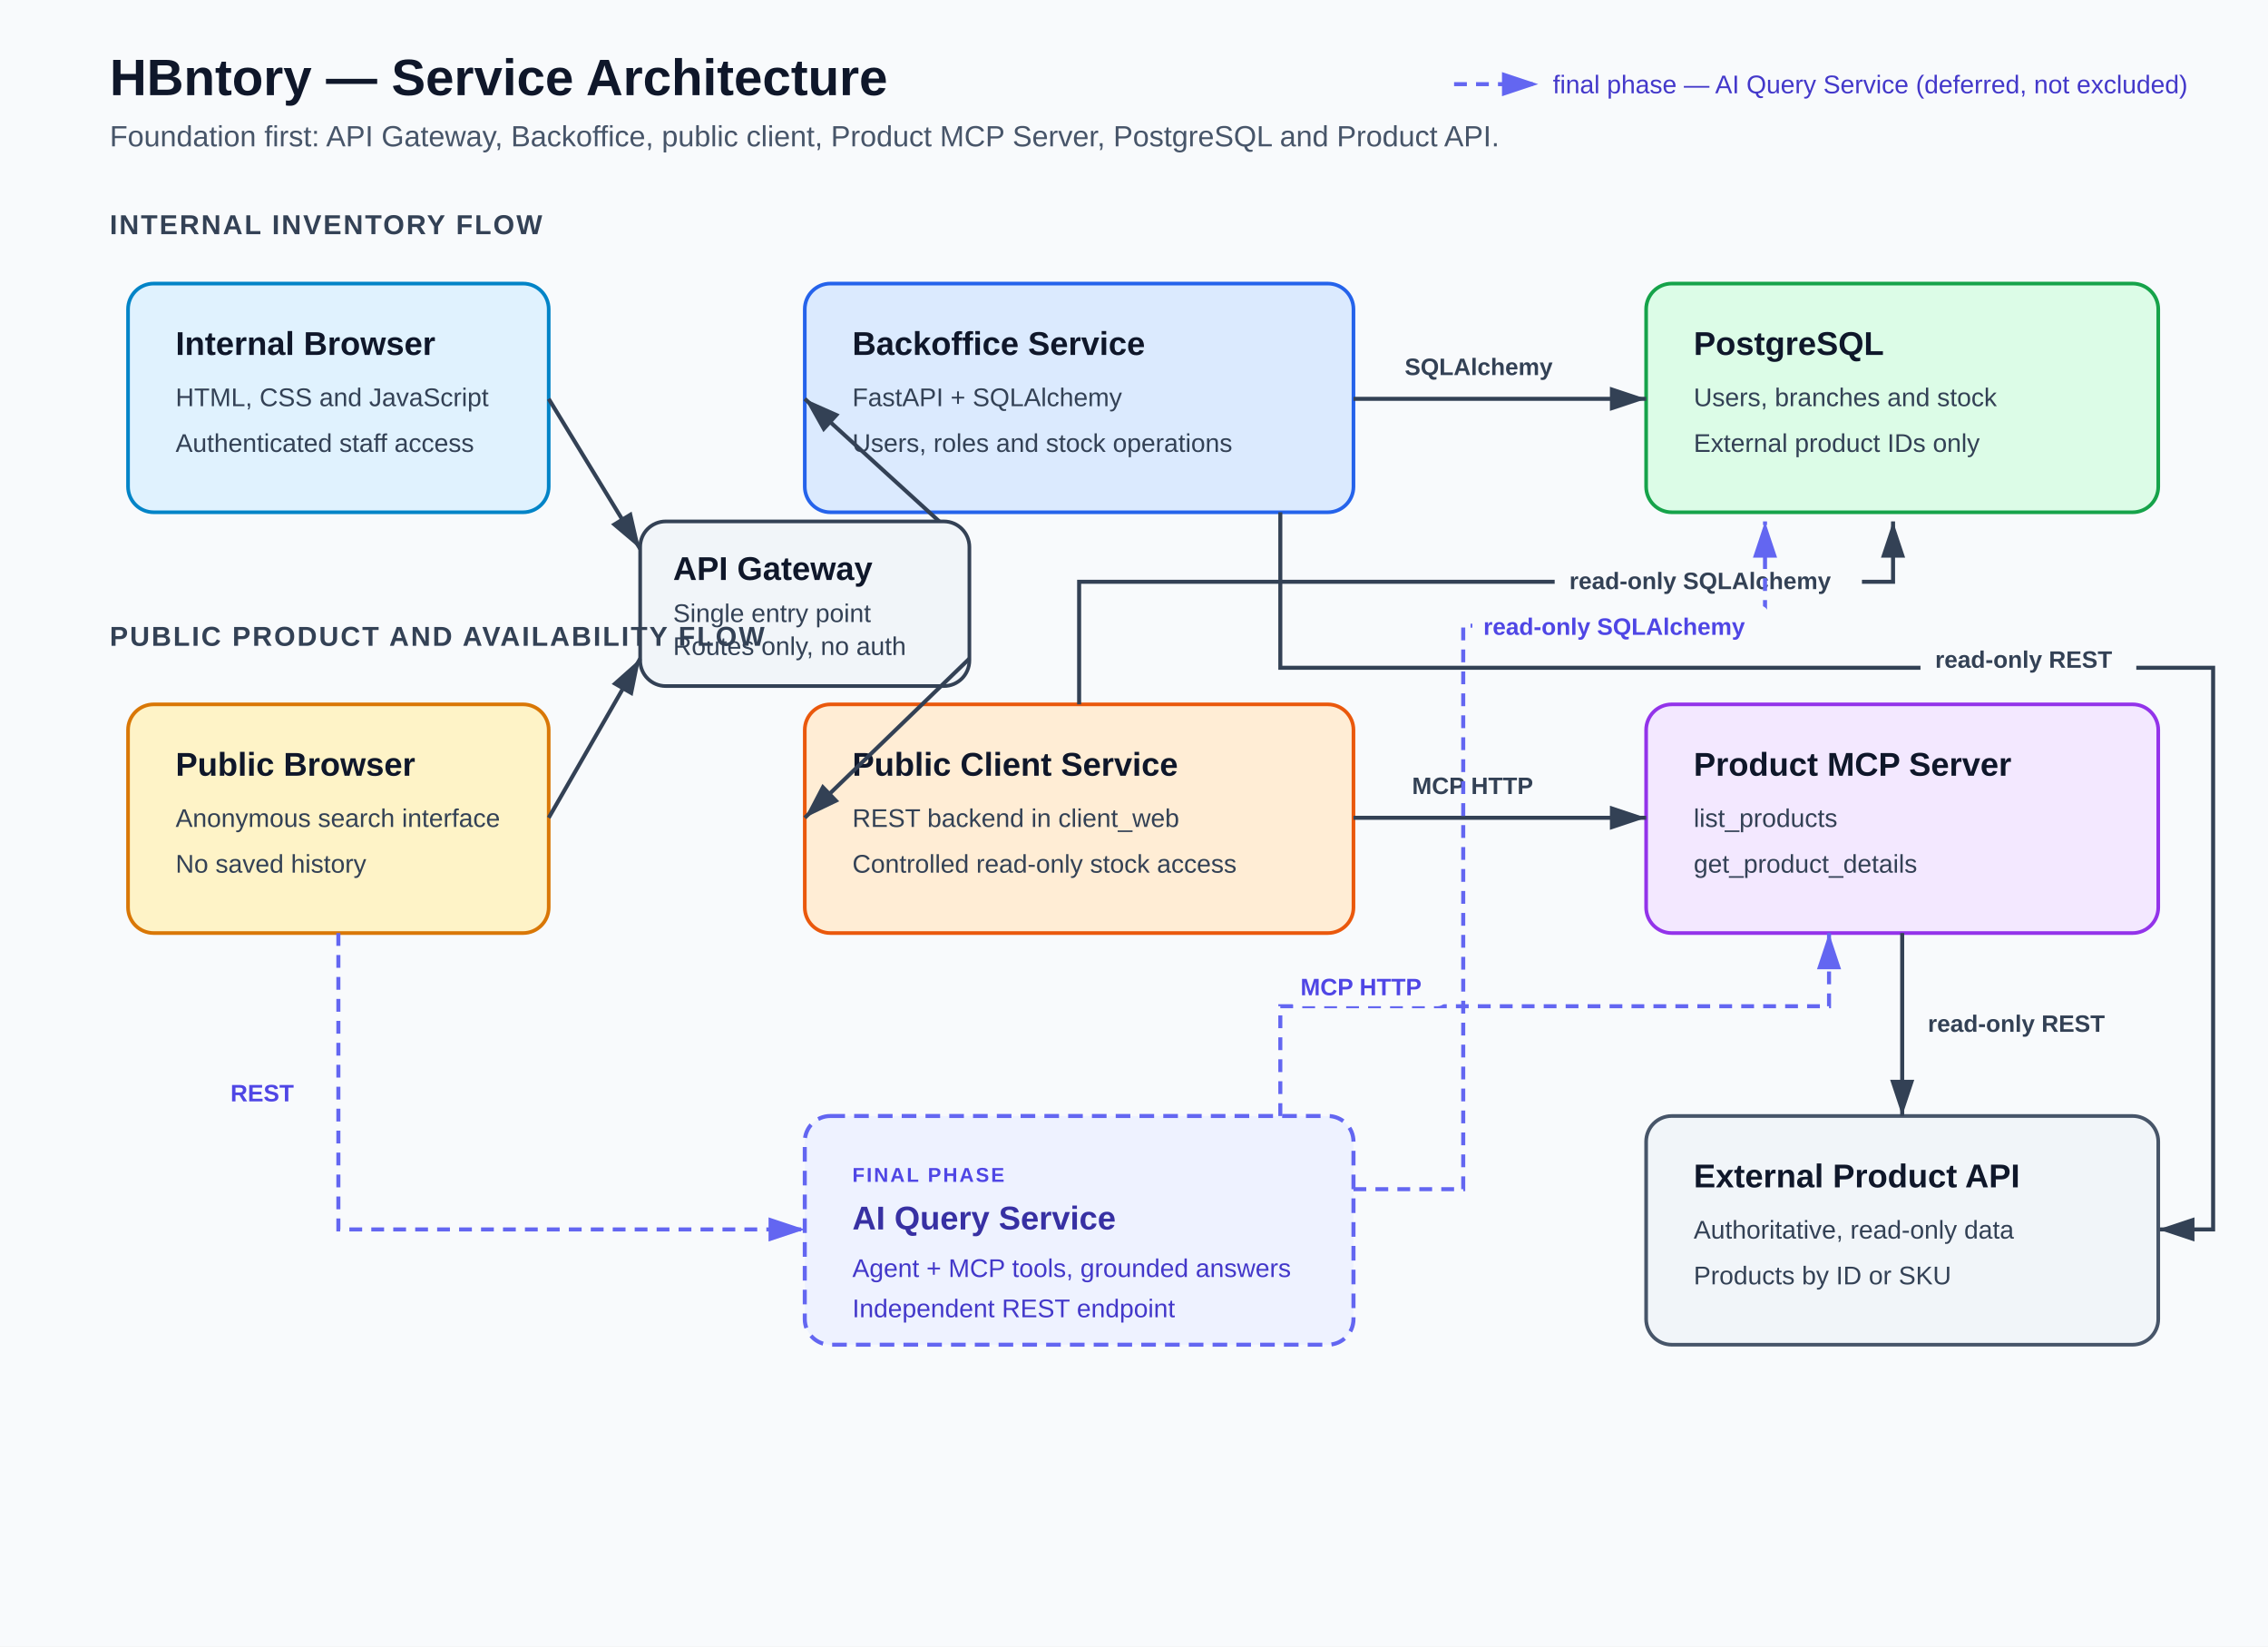
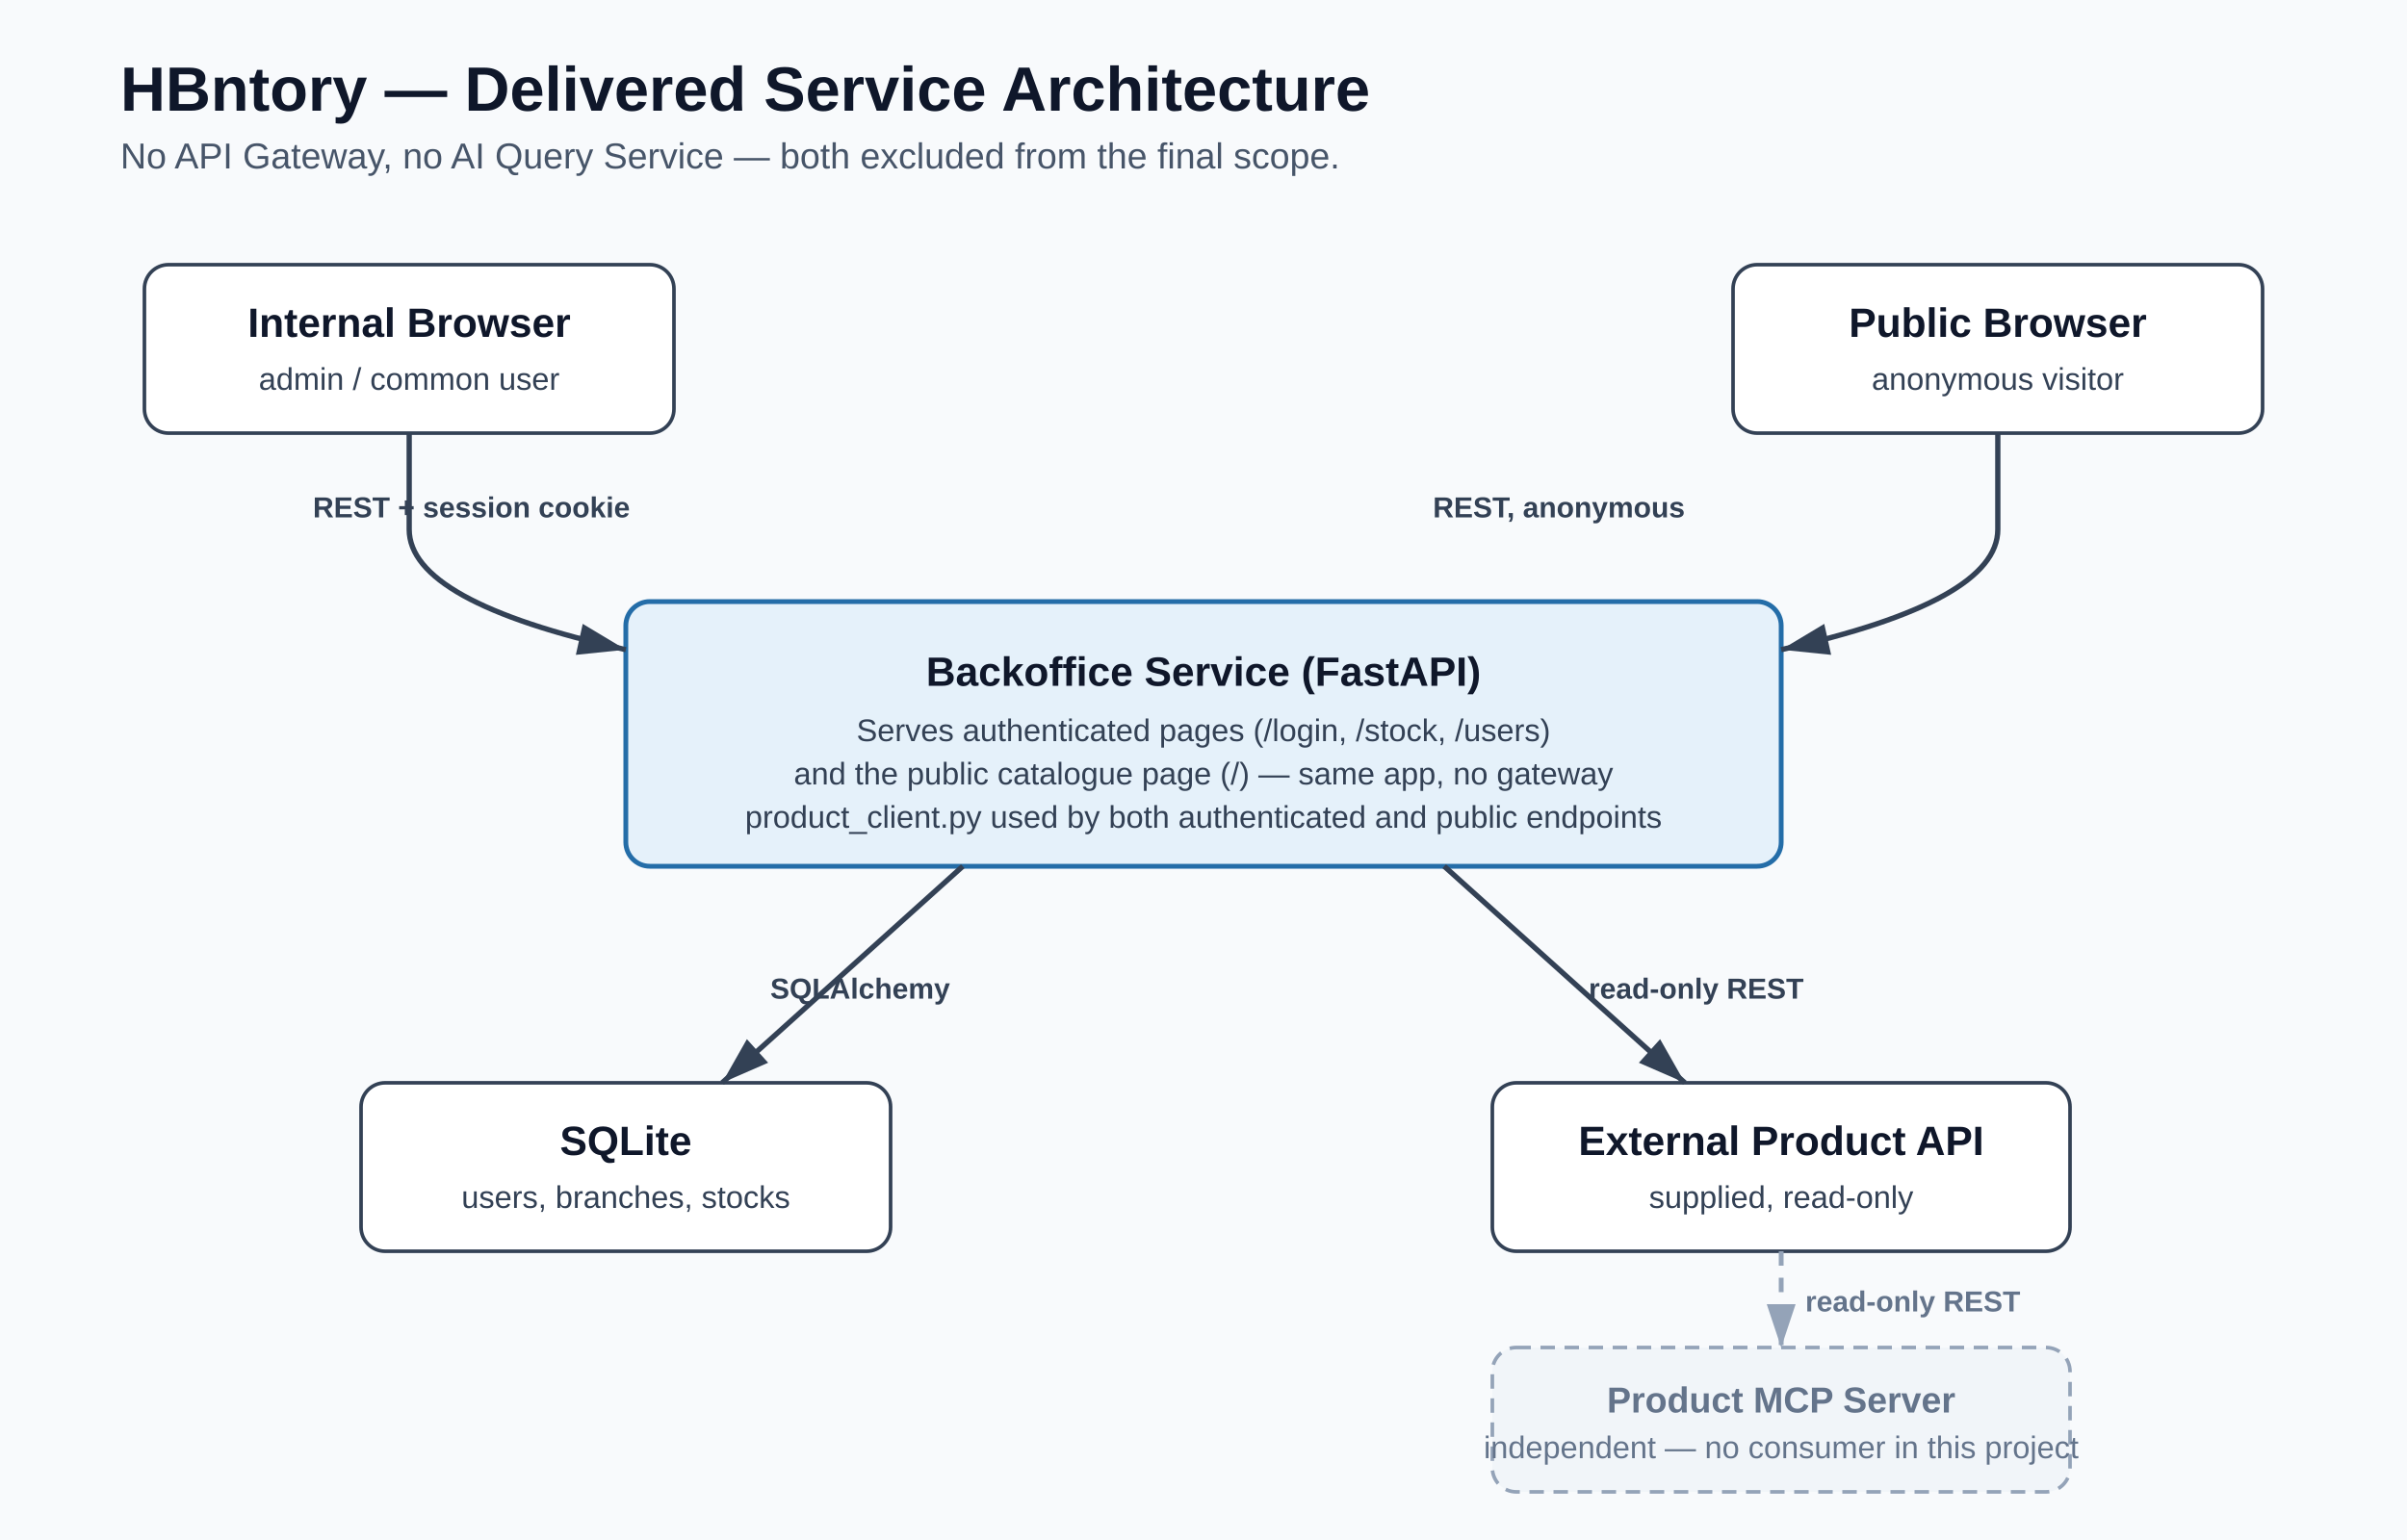
- <svg xmlns="http://www.w3.org/2000/svg" width="1240" height="900" viewBox="0 0 1240 900" role="img" aria-labelledby="title description">
+ <svg xmlns="http://www.w3.org/2000/svg" width="1000" height="640" viewBox="0 0 1000 640" role="img" aria-labelledby="title description">
  <defs>
    <marker id="arrow" markerWidth="10" markerHeight="10" refX="9" refY="3" orient="auto" markerUnits="strokeWidth">
      <path d="M0,0 L0,6 L9,3 z" fill="#334155" />
    </marker>
-     <marker id="arrow-ai" markerWidth="10" markerHeight="10" refX="9" refY="3" orient="auto" markerUnits="strokeWidth">
-       <path d="M0,0 L0,6 L9,3 z" fill="#6366f1" />
+     <marker id="arrow-muted" markerWidth="10" markerHeight="10" refX="9" refY="3" orient="auto" markerUnits="strokeWidth">
+       <path d="M0,0 L0,6 L9,3 z" fill="#94a3b8" />
    </marker>
    <style>
-       .title { font: 700 28px Arial, sans-serif; fill: #0f172a; }
-       .subtitle { font: 16px Arial, sans-serif; fill: #475569; }
-       .section { font: 700 15px Arial, sans-serif; fill: #334155; letter-spacing: 1px; }
-       .box-title { font: 700 18px Arial, sans-serif; fill: #0f172a; }
-       .box-text { font: 14px Arial, sans-serif; fill: #334155; }
+       .title { font: 700 26px Arial, sans-serif; fill: #0f172a; }
+       .subtitle { font: 15px Arial, sans-serif; fill: #475569; }
+       .box-title { font: 700 17px Arial, sans-serif; fill: #0f172a; }
+       .box-text { font: 13px Arial, sans-serif; fill: #334155; }
      .edge { fill: none; stroke: #334155; stroke-width: 2.2; marker-end: url(#arrow); }
-       .edge-label { font: 600 13px Arial, sans-serif; fill: #334155; }
-       .edge-ai { fill: none; stroke: #6366f1; stroke-width: 2.2; stroke-dasharray: 7 5; marker-end: url(#arrow-ai); }
-       .edge-label-ai { font: 600 13px Arial, sans-serif; fill: #4f46e5; }
-       .ai-title { font: 700 18px Arial, sans-serif; fill: #3730a3; }
-       .ai-text { font: 14px Arial, sans-serif; fill: #4338ca; }
-       .ai-tag { font: 700 11px Arial, sans-serif; fill: #4f46e5; letter-spacing: 1px; }
-       .legend { font: 14px Arial, sans-serif; fill: #4338ca; }
+       .edge-label { font: 600 12px Arial, sans-serif; fill: #334155; }
+       .edge-muted { fill: none; stroke: #94a3b8; stroke-width: 2; stroke-dasharray: 6 5; marker-end: url(#arrow-muted); }
+       .edge-label-muted { font: 600 12px Arial, sans-serif; fill: #64748b; }
+       .excluded-title { font: 700 15px Arial, sans-serif; fill: #64748b; }
+       .excluded-text { font: 13px Arial, sans-serif; fill: #64748b; }
    </style>
  </defs>
-   <rect width="1240" height="900" fill="#f8fafc" />
-   <text x="60" y="52" class="title">HBntory — Service Architecture</text>
-   <text x="60" y="80" class="subtitle">Foundation first: API Gateway, Backoffice, public client, Product MCP Server, PostgreSQL and Product API.</text>
-   <line x1="795" y1="46" x2="841" y2="46" class="edge-ai" />
-   <text x="849" y="51" class="legend">final phase — AI Query Service (deferred, not excluded)</text>
-   <text x="60" y="128" class="section">INTERNAL INVENTORY FLOW</text>
-   <rect x="70" y="155" width="230" height="125" rx="14" fill="#e0f2fe" stroke="#0284c7" stroke-width="2" />
-   <text x="96" y="194" class="box-title">Internal Browser</text>
-   <text x="96" y="222" class="box-text">HTML, CSS and JavaScript</text>
-   <text x="96" y="247" class="box-text">Authenticated staff access</text>
-   <rect x="440" y="155" width="300" height="125" rx="14" fill="#dbeafe" stroke="#2563eb" stroke-width="2" />
-   <text x="466" y="194" class="box-title">Backoffice Service</text>
-   <text x="466" y="222" class="box-text">FastAPI + SQLAlchemy</text>
-   <text x="466" y="247" class="box-text">Users, roles and stock operations</text>
-   <rect x="900" y="155" width="280" height="125" rx="14" fill="#dcfce7" stroke="#16a34a" stroke-width="2" />
-   <text x="926" y="194" class="box-title">PostgreSQL</text>
-   <text x="926" y="222" class="box-text">Users, branches and stock</text>
-   <text x="926" y="247" class="box-text">External product IDs only</text>
-   <path d="M300 218 L350 300" class="edge" />
-   <path d="M530 300 L440 218" class="edge" />
-   <path d="M740 218 H900" class="edge" />
-   <text x="768" y="205" class="edge-label">SQLAlchemy</text>
-   <rect x="350" y="285" width="180" height="90" rx="14" fill="#f1f5f9" stroke="#334155" stroke-width="2" />
-   <text x="368" y="317" class="box-title">API Gateway</text>
-   <text x="368" y="340" class="box-text">Single entry point</text>
-   <text x="368" y="358" class="box-text">Routes only, no auth</text>
-   <text x="60" y="353" class="section">PUBLIC PRODUCT AND AVAILABILITY FLOW</text>
-   <rect x="70" y="385" width="230" height="125" rx="14" fill="#fef3c7" stroke="#d97706" stroke-width="2" />
-   <text x="96" y="424" class="box-title">Public Browser</text>
-   <text x="96" y="452" class="box-text">Anonymous search interface</text>
-   <text x="96" y="477" class="box-text">No saved history</text>
-   <rect x="440" y="385" width="300" height="125" rx="14" fill="#ffedd5" stroke="#ea580c" stroke-width="2" />
-   <text x="466" y="424" class="box-title">Public Client Service</text>
-   <text x="466" y="452" class="box-text">REST backend in client_web</text>
-   <text x="466" y="477" class="box-text">Controlled read-only stock access</text>
-   <rect x="900" y="385" width="280" height="125" rx="14" fill="#f3e8ff" stroke="#9333ea" stroke-width="2" />
-   <text x="926" y="424" class="box-title">Product MCP Server</text>
-   <text x="926" y="452" class="box-text">list_products</text>
-   <text x="926" y="477" class="box-text">get_product_details</text>
-   <path d="M300 447 L350 360" class="edge" />
-   <path d="M530 360 L440 447" class="edge" />
-   <path d="M740 447 H900" class="edge" />
-   <text x="772" y="434" class="edge-label">MCP HTTP</text>
-   <path d="M590 385 V318 H1035 V285" class="edge" />
-   <rect x="850" y="306" width="168" height="22" rx="5" fill="#f8fafc" />
-   <text x="858" y="322" class="edge-label">read-only SQLAlchemy</text>
-   <path d="M700 280 V365 H1210 V672 H1180" class="edge" />
-   <rect x="1050" y="349" width="118" height="22" rx="5" fill="#f8fafc" />
-   <text x="1058" y="365" class="edge-label">read-only REST</text>
-   <rect x="440" y="610" width="300" height="125" rx="14" fill="#eef2ff" stroke="#6366f1" stroke-width="2.2" stroke-dasharray="8 5" />
-   <text x="466" y="646" class="ai-tag">FINAL PHASE</text>
-   <text x="466" y="672" class="ai-title">AI Query Service</text>
-   <text x="466" y="698" class="ai-text">Agent + MCP tools, grounded answers</text>
-   <text x="466" y="720" class="ai-text">Independent REST endpoint</text>
-   <rect x="900" y="610" width="280" height="125" rx="14" fill="#f1f5f9" stroke="#475569" stroke-width="2" />
-   <text x="926" y="649" class="box-title">External Product API</text>
-   <text x="926" y="677" class="box-text">Authoritative, read-only data</text>
-   <text x="926" y="702" class="box-text">Products by ID or SKU</text>
-   <path d="M1040 510 V610" class="edge" />
-   <rect x="1046" y="548" width="118" height="22" rx="5" fill="#f8fafc" />
-   <text x="1054" y="564" class="edge-label">read-only REST</text>
-   <path d="M185 510 V672 H440" class="edge-ai" />
-   <rect x="120" y="586" width="60" height="22" rx="5" fill="#f8fafc" />
-   <text x="126" y="602" class="edge-label-ai">REST</text>
-   <path d="M700 610 V550 H1000 V510" class="edge-ai" />
-   <rect x="705" y="528" width="86" height="22" rx="5" fill="#f8fafc" />
-   <text x="711" y="544" class="edge-label-ai">MCP HTTP</text>
-   <path d="M740 650 H800 V342 H965 V285" class="edge-ai" />
-   <rect x="805" y="331" width="162" height="22" rx="5" fill="#f8fafc" />
-   <text x="811" y="347" class="edge-label-ai">read-only SQLAlchemy</text>
+   <rect width="1000" height="640" fill="#f8fafc" />
+   <text x="50" y="46" class="title">HBntory — Delivered Service Architecture</text>
+   <text x="50" y="70" class="subtitle">No API Gateway, no AI Query Service — both excluded from the final scope.</text>
+   <rect x="60" y="110" width="220" height="70" rx="10" fill="#ffffff" stroke="#334155" stroke-width="1.5" />
+   <text x="170" y="140" class="box-title" text-anchor="middle">Internal Browser</text>
+   <text x="170" y="162" class="box-text" text-anchor="middle">admin / common user</text>
+   <rect x="720" y="110" width="220" height="70" rx="10" fill="#ffffff" stroke="#334155" stroke-width="1.5" />
+   <text x="830" y="140" class="box-title" text-anchor="middle">Public Browser</text>
+   <text x="830" y="162" class="box-text" text-anchor="middle">anonymous visitor</text>
+   <rect x="260" y="250" width="480" height="110" rx="10" fill="#e5f1fa" stroke="#246da8" stroke-width="2" />
+   <text x="500" y="285" class="box-title" text-anchor="middle">Backoffice Service (FastAPI)</text>
+   <text x="500" y="308" class="box-text" text-anchor="middle">Serves authenticated pages (/login, /stock, /users)</text>
+   <text x="500" y="326" class="box-text" text-anchor="middle">and the public catalogue page (/) — same app, no gateway</text>
+   <text x="500" y="344" class="box-text" text-anchor="middle">product_client.py used by both authenticated and public endpoints</text>
+   <rect x="150" y="450" width="220" height="70" rx="10" fill="#ffffff" stroke="#334155" stroke-width="1.5" />
+   <text x="260" y="480" class="box-title" text-anchor="middle">SQLite</text>
+   <text x="260" y="502" class="box-text" text-anchor="middle">users, branches, stocks</text>
+   <rect x="620" y="450" width="240" height="70" rx="10" fill="#ffffff" stroke="#334155" stroke-width="1.5" />
+   <text x="740" y="480" class="box-title" text-anchor="middle">External Product API</text>
+   <text x="740" y="502" class="box-text" text-anchor="middle">supplied, read-only</text>
+   <rect x="620" y="560" width="240" height="60" rx="10" fill="#f1f5f9" stroke="#94a3b8" stroke-width="1.5" stroke-dasharray="6 4" />
+   <text x="740" y="587" class="excluded-title" text-anchor="middle">Product MCP Server</text>
+   <text x="740" y="606" class="excluded-text" text-anchor="middle">independent — no consumer in this project</text>
+   <path d="M170,180 L170,220 Q170,250 260,270" class="edge" />
+   <text x="130" y="215" class="edge-label">REST + session cookie</text>
+   <path d="M830,180 L830,220 Q830,250 740,270" class="edge" />
+   <text x="700" y="215" class="edge-label" text-anchor="end">REST, anonymous</text>
+   <path d="M400,360 L300,450" class="edge" />
+   <text x="320" y="415" class="edge-label">SQLAlchemy</text>
+   <path d="M600,360 L700,450" class="edge" />
+   <text x="660" y="415" class="edge-label">read-only REST</text>
+   <path d="M740,520 L740,560" class="edge-muted" />
+   <text x="750" y="545" class="edge-label-muted">read-only REST</text>
</svg>
